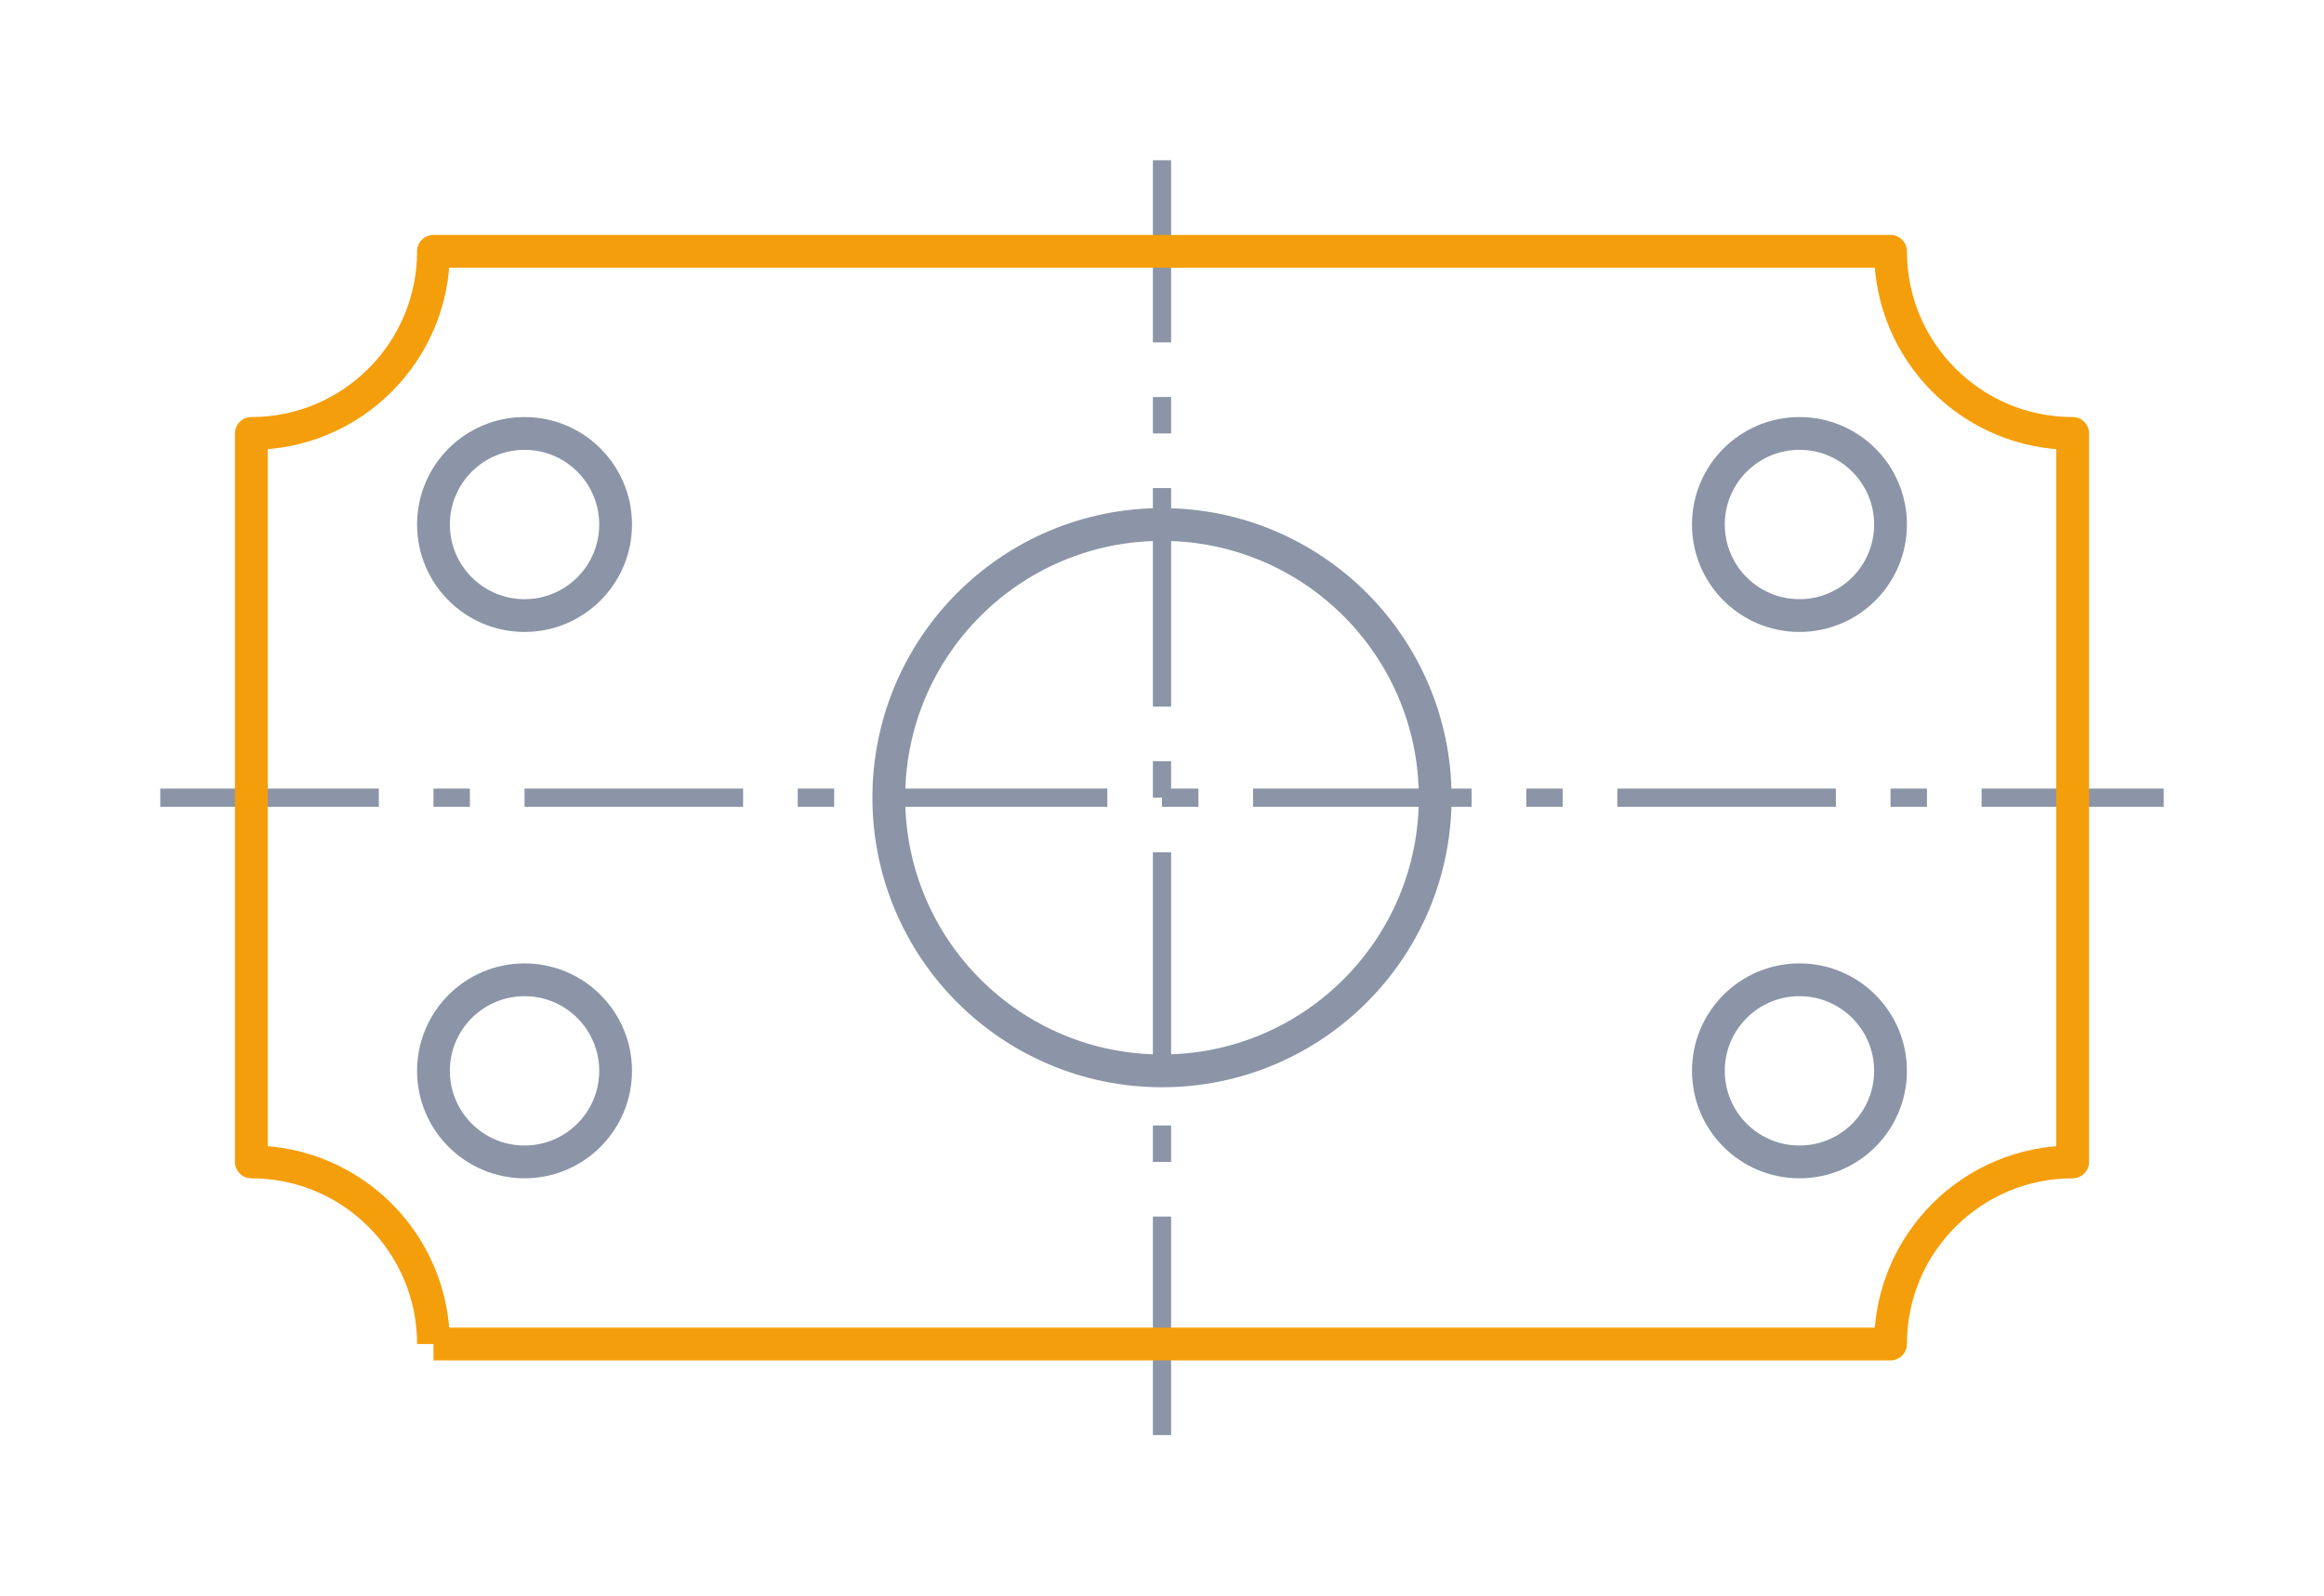
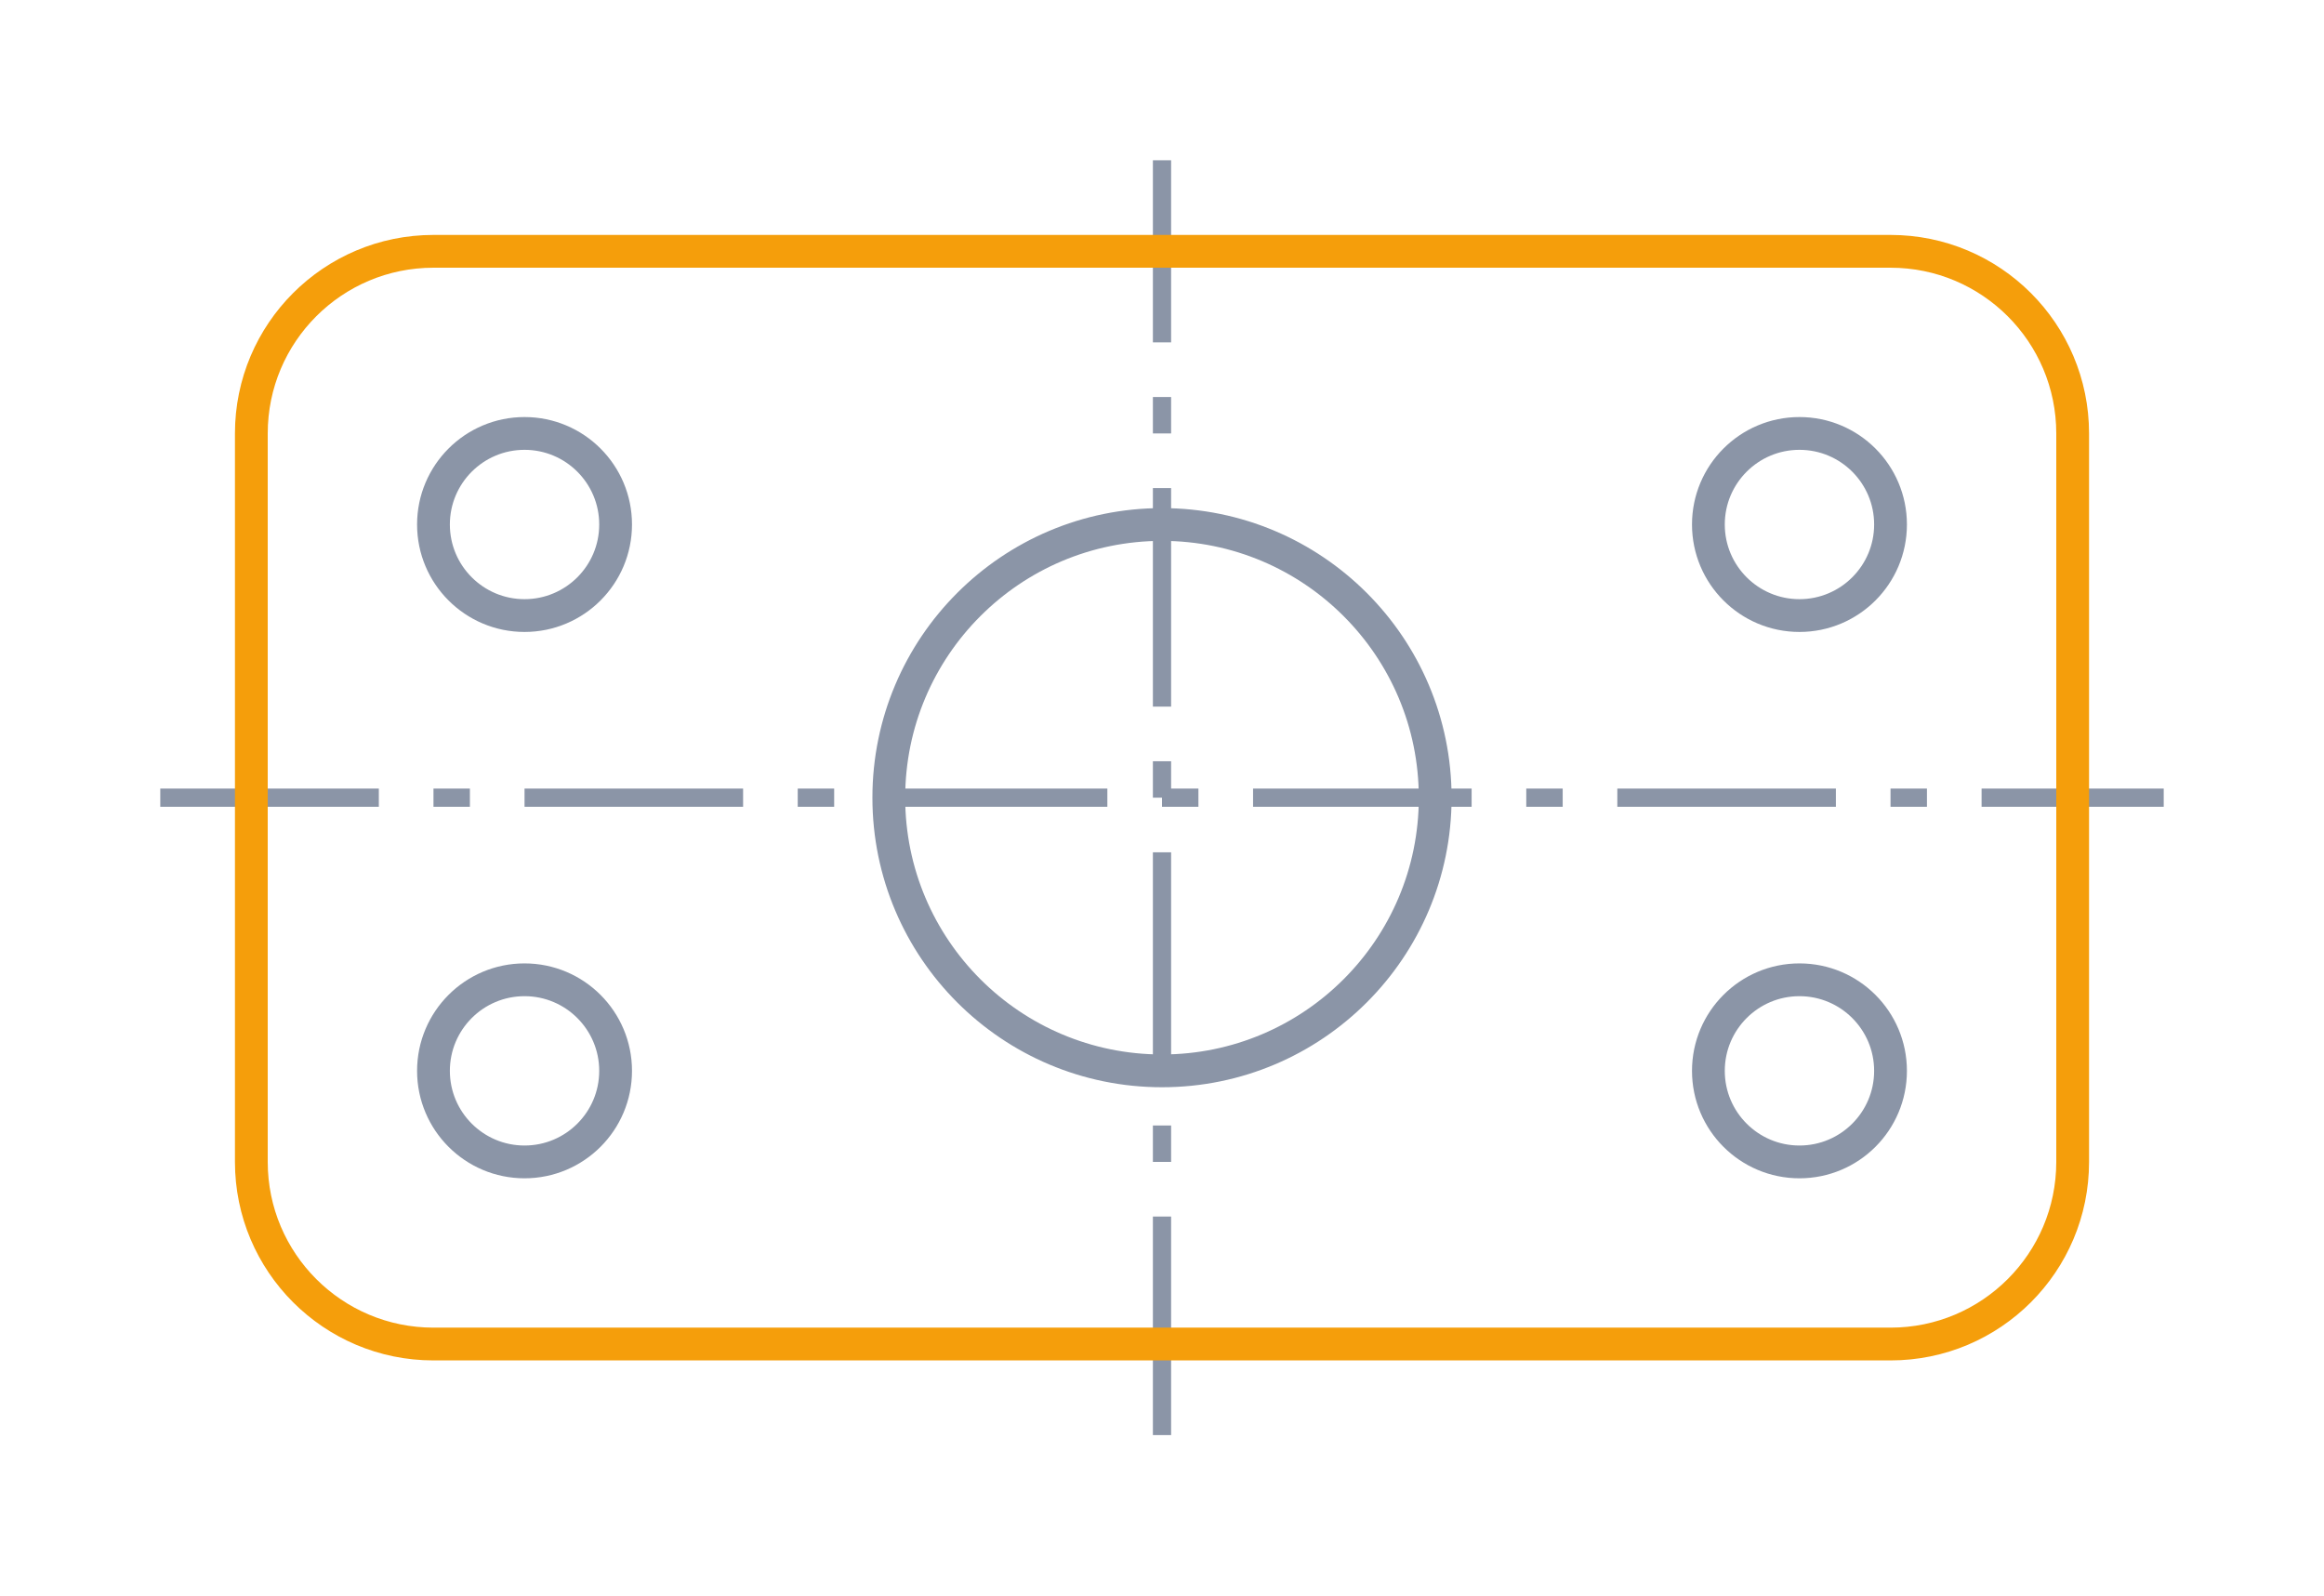
<svg xmlns="http://www.w3.org/2000/svg" viewBox="0 0 127.6 87.6" font-family="IBM Plex Sans, Segoe UI, sans-serif" role="img" aria-label="Suapvalink kampus: FILLET">
  <circle cx="63.8" cy="43.8" r="15" fill="none" stroke="#8b95a7" stroke-width="1.8" vector-effect="non-scaling-stroke" />
  <circle cx="28.8" cy="58.8" r="5" fill="none" stroke="#8b95a7" stroke-width="1.8" vector-effect="non-scaling-stroke" />
  <circle cx="98.8" cy="58.8" r="5" fill="none" stroke="#8b95a7" stroke-width="1.8" vector-effect="non-scaling-stroke" />
  <circle cx="28.8" cy="28.8" r="5" fill="none" stroke="#8b95a7" stroke-width="1.8" vector-effect="non-scaling-stroke" />
  <circle cx="98.8" cy="28.8" r="5" fill="none" stroke="#8b95a7" stroke-width="1.8" vector-effect="non-scaling-stroke" />
  <line x1="8.8" y1="43.8" x2="118.8" y2="43.8" stroke="#8b95a7" stroke-width="1" vector-effect="non-scaling-stroke" stroke-dasharray="12 3 2 3" />
  <line x1="63.8" y1="78.8" x2="63.8" y2="8.8" stroke="#8b95a7" stroke-width="1" vector-effect="non-scaling-stroke" stroke-dasharray="12 3 2 3" />
-   <path d="M23.8 73.8 L103.8 73.8 A10 10 0 0 1 113.8 63.8 L113.8 23.8 A10 10 0 0 1 103.8 13.8 L23.8 13.8 A10 10 0 0 1 13.8 23.8 L13.8 63.8 A10 10 0 0 1 23.8 73.8" fill="none" stroke="#f59e0b" stroke-width="1.8" vector-effect="non-scaling-stroke" stroke-linejoin="round" />
+   <path d="M23.8 73.8 L103.8 73.8 A10 10 0 0 0 113.8 63.8 L113.8 23.8 A10 10 0 0 0 103.8 13.8 L23.8 13.8 A10 10 0 0 0 13.8 23.8 L13.8 63.8 A10 10 0 0 0 23.8 73.8" fill="none" stroke="#f59e0b" stroke-width="1.8" vector-effect="non-scaling-stroke" stroke-linejoin="round" />
</svg>
